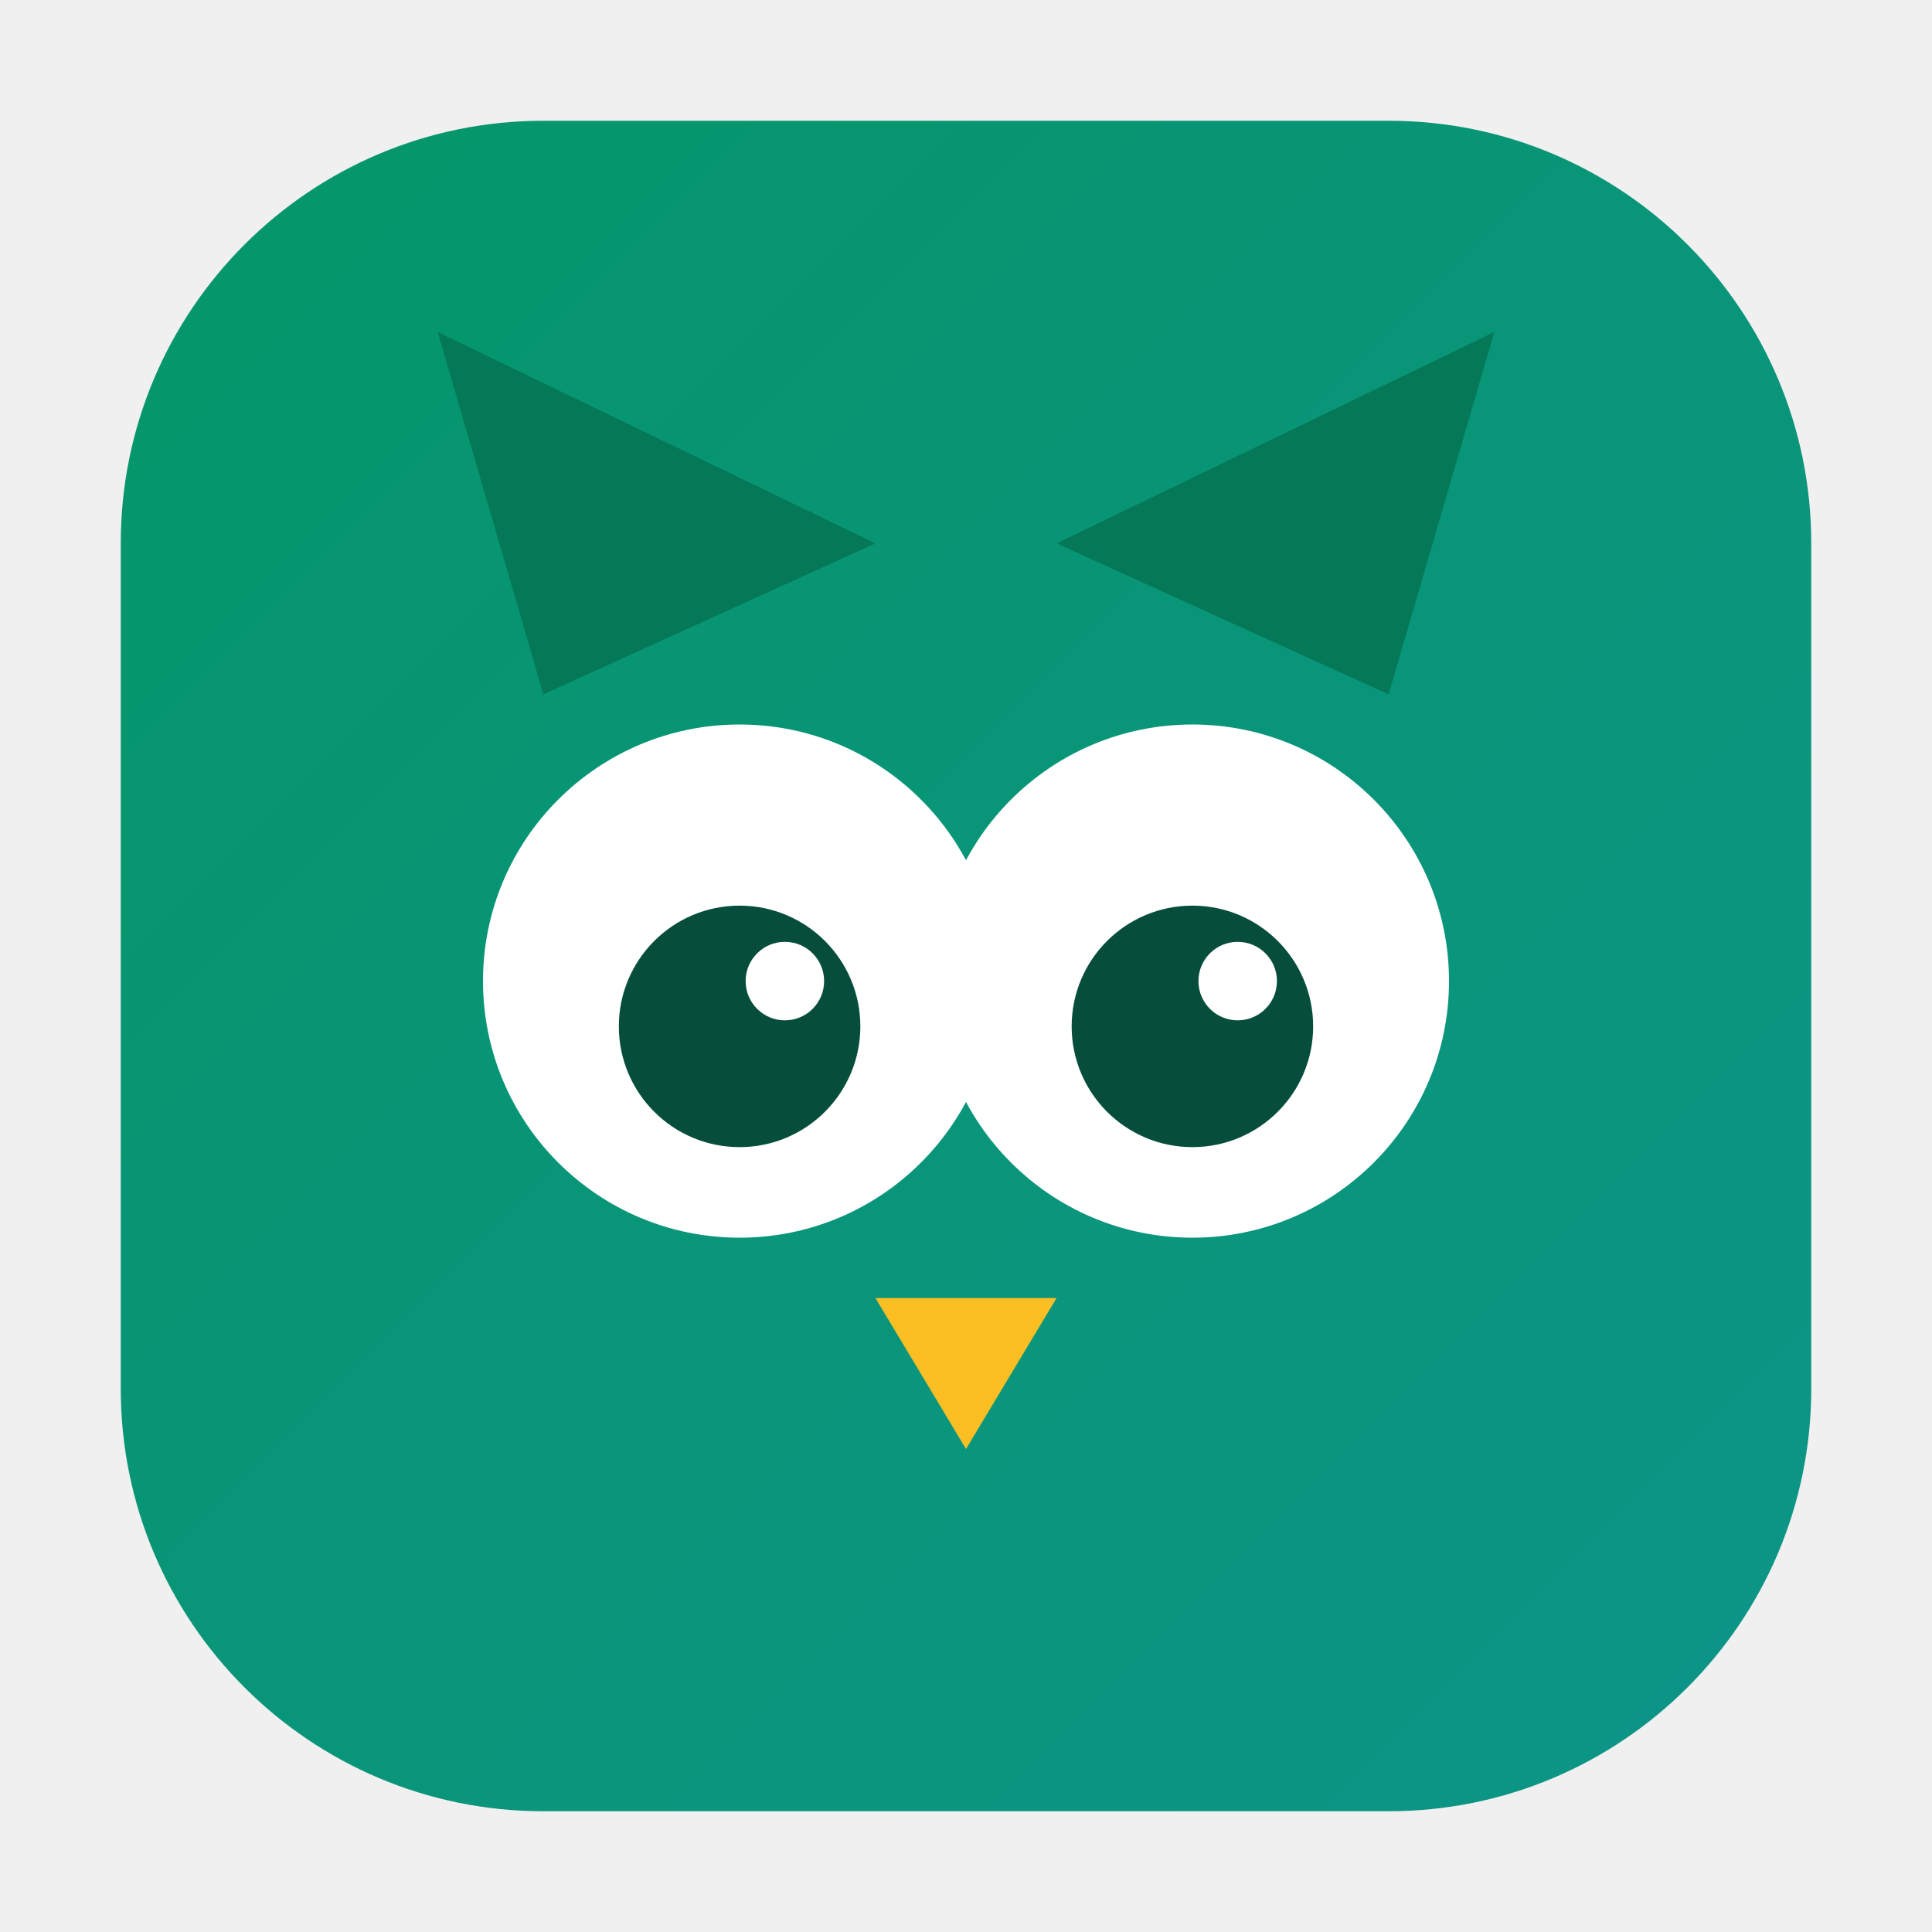
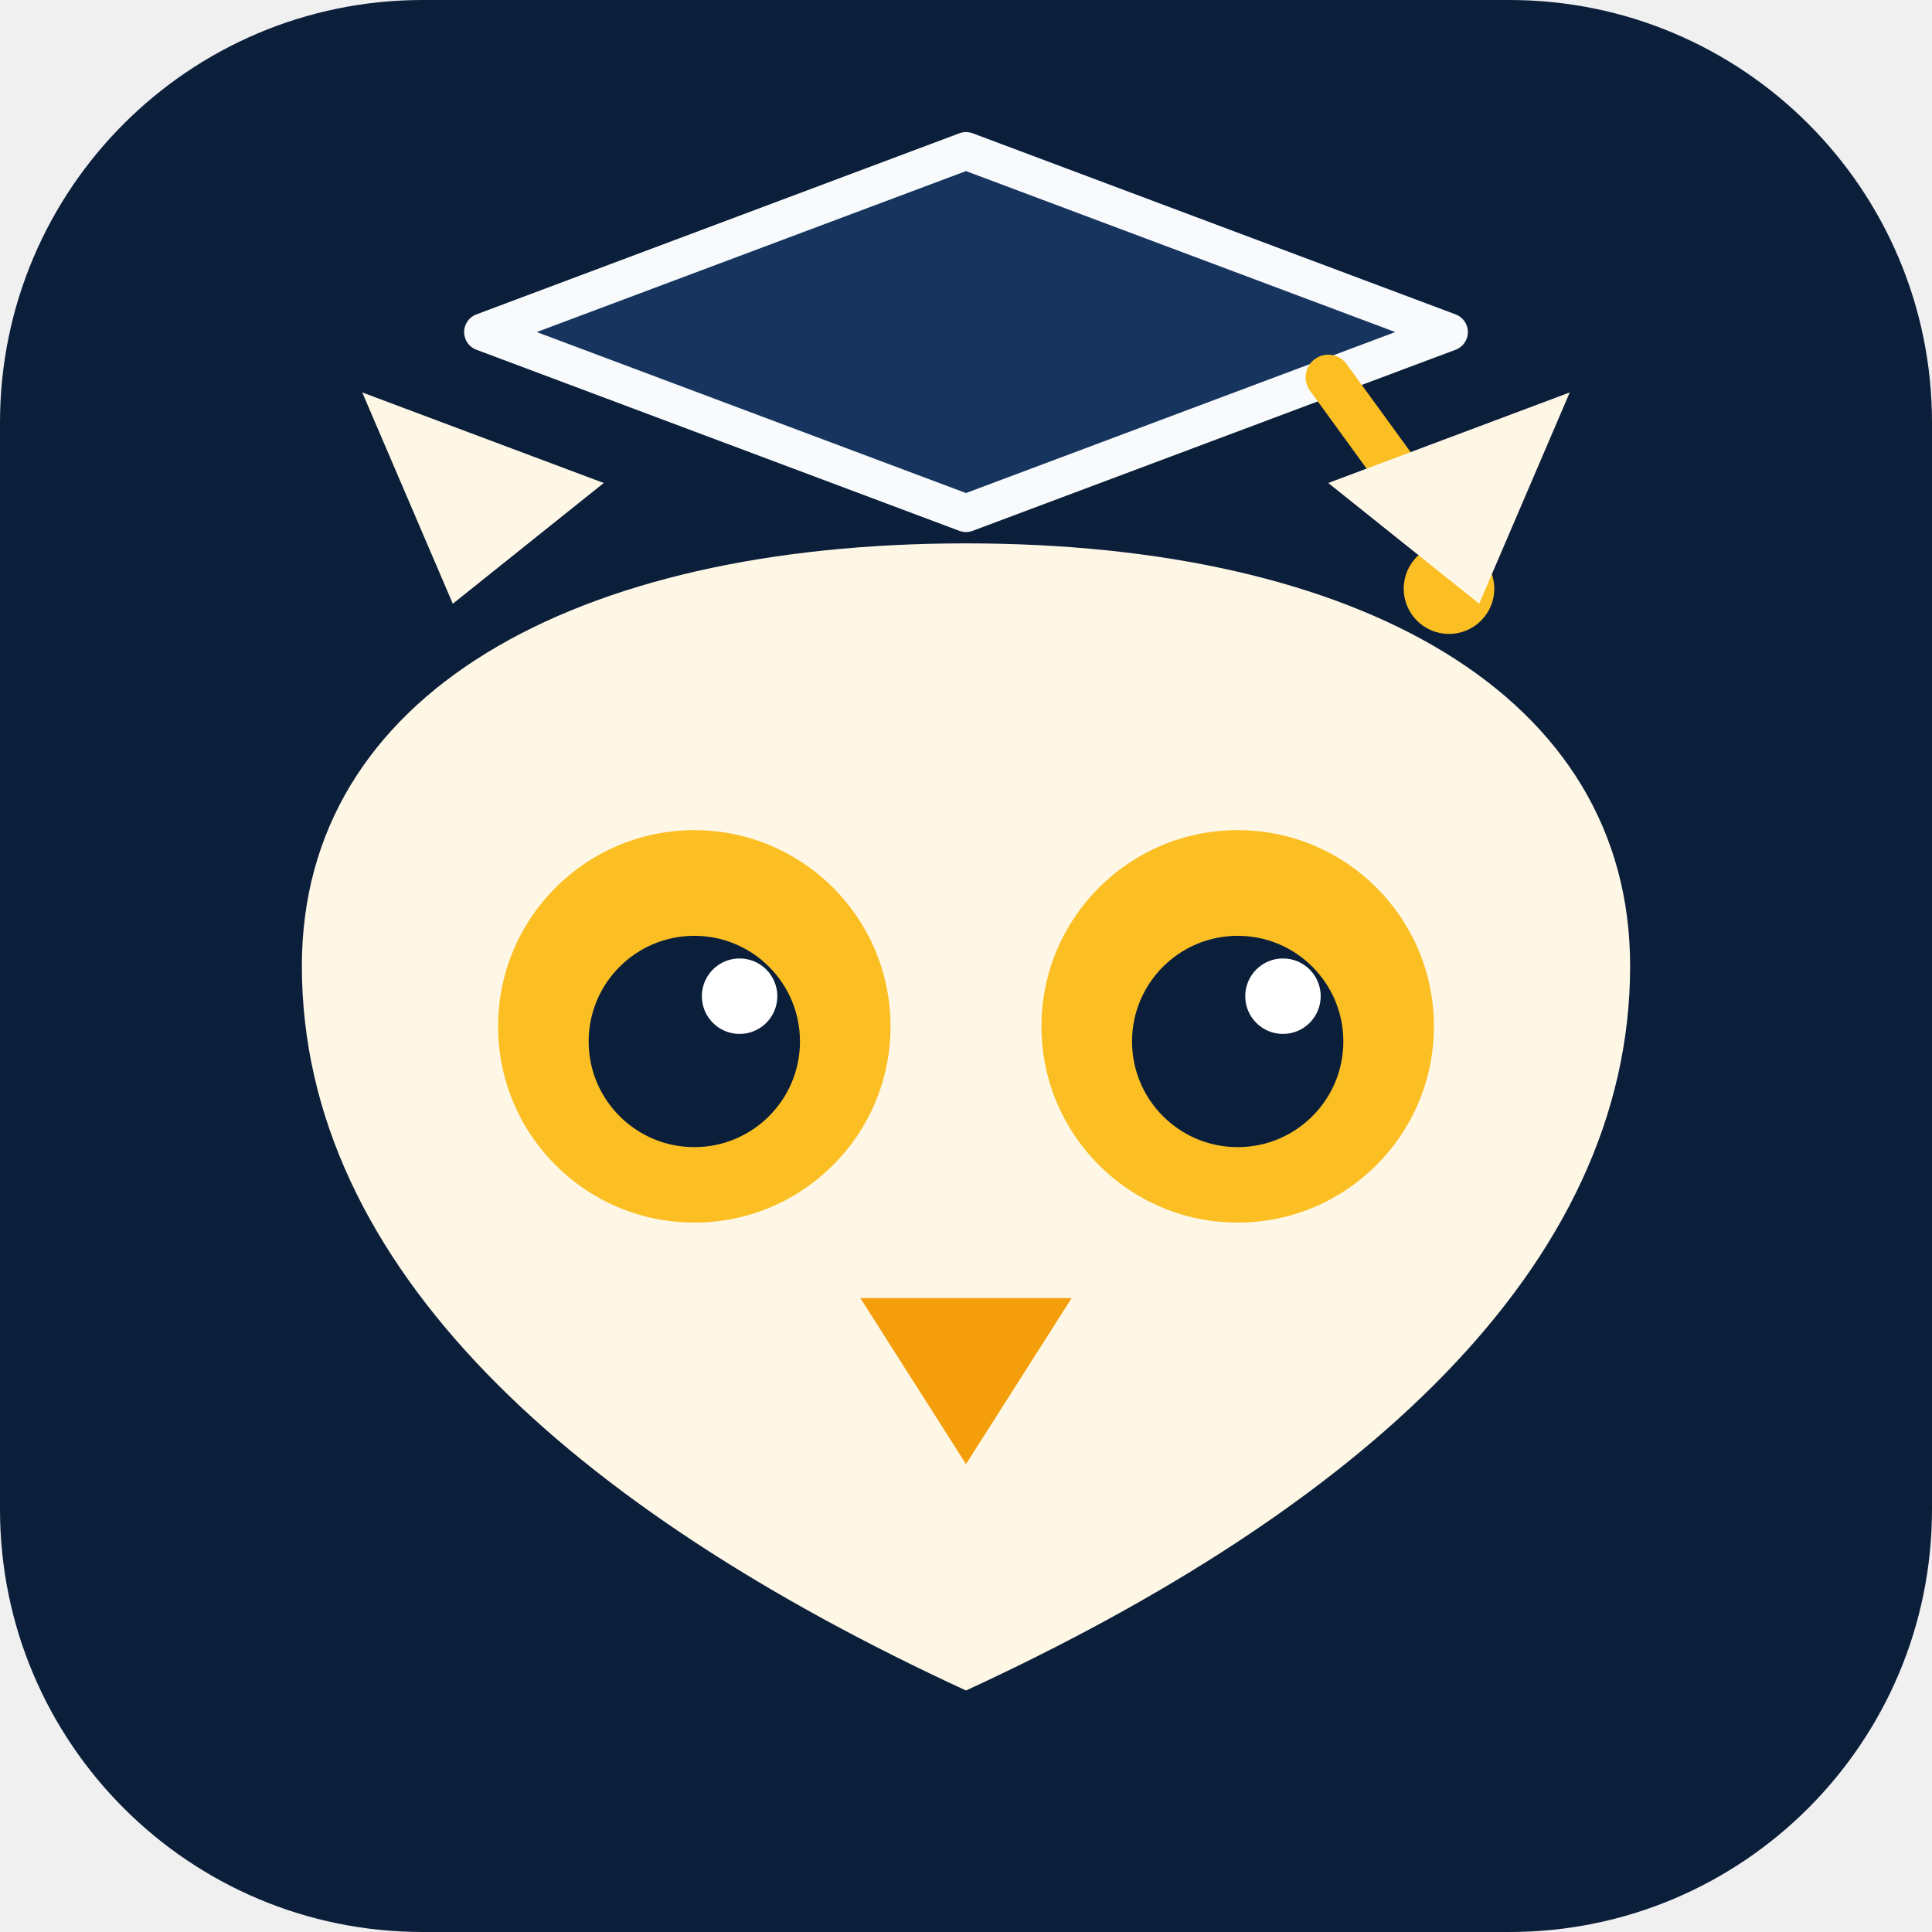
<svg xmlns="http://www.w3.org/2000/svg" viewBox="0 0 128 128">
-   <defs>
-     <linearGradient id="fav-bg" x1="0" y1="0" x2="1" y2="1">
-       <stop offset="0" stop-color="#059669" />
-       <stop offset="1" stop-color="#0d9488" />
-     </linearGradient>
-   </defs>
-   <rect x="8" y="8" width="112" height="112" rx="28" fill="url(#fav-bg)" />
-   <path d="M36 46 L29 22 L58 36 Z" fill="#047857" />
-   <path d="M92 46 L99 22 L70 36 Z" fill="#047857" />
-   <circle cx="49" cy="65" r="17" fill="#ffffff" />
-   <circle cx="79" cy="65" r="17" fill="#ffffff" />
-   <circle cx="49" cy="68" r="8" fill="#064e3b" />
-   <circle cx="79" cy="68" r="8" fill="#064e3b" />
-   <circle cx="52" cy="65" r="2.6" fill="#ffffff" />
-   <circle cx="82" cy="65" r="2.6" fill="#ffffff" />
-   <path d="M58 86 L70 86 L64 96 Z" fill="#fbbf24" />
+   <rect x="0" y="0" width="128" height="128" rx="28" fill="#0B1F3B" />
+   <path d="M64 10 L96 22 L64 34 L32 22 Z" fill="#16345E" stroke="#F8FAFC" stroke-width="2.5" stroke-linejoin="round" />
+   <path d="M88 25 L96 36" stroke="#FBBF24" stroke-width="3" stroke-linecap="round" fill="none" />
+   <circle cx="96" cy="39" r="3" fill="#FBBF24" />
+   <path d="M30 40 L24 26 L40 32 Z" fill="#FFF7E6" />
+   <path d="M98 40 L104 26 L88 32 Z" fill="#FFF7E6" />
+   <path d="M64 112 C 38 100 20 84 20 64 C 20 46 38 36 64 36 C 90 36 108 46 108 64 C 108 84 90 100 64 112 Z" fill="#FFF7E6" />
+   <circle cx="46" cy="68" r="13" fill="#FBBF24" />
+   <circle cx="82" cy="68" r="13" fill="#FBBF24" />
+   <circle cx="46" cy="69" r="7" fill="#0B1F3B" />
+   <circle cx="82" cy="69" r="7" fill="#0B1F3B" />
+   <circle cx="49" cy="66" r="2.5" fill="#ffffff" />
+   <circle cx="85" cy="66" r="2.5" fill="#ffffff" />
+   <path d="M57 86 L71 86 L64 97 Z" fill="#F59E0B" />
</svg>
